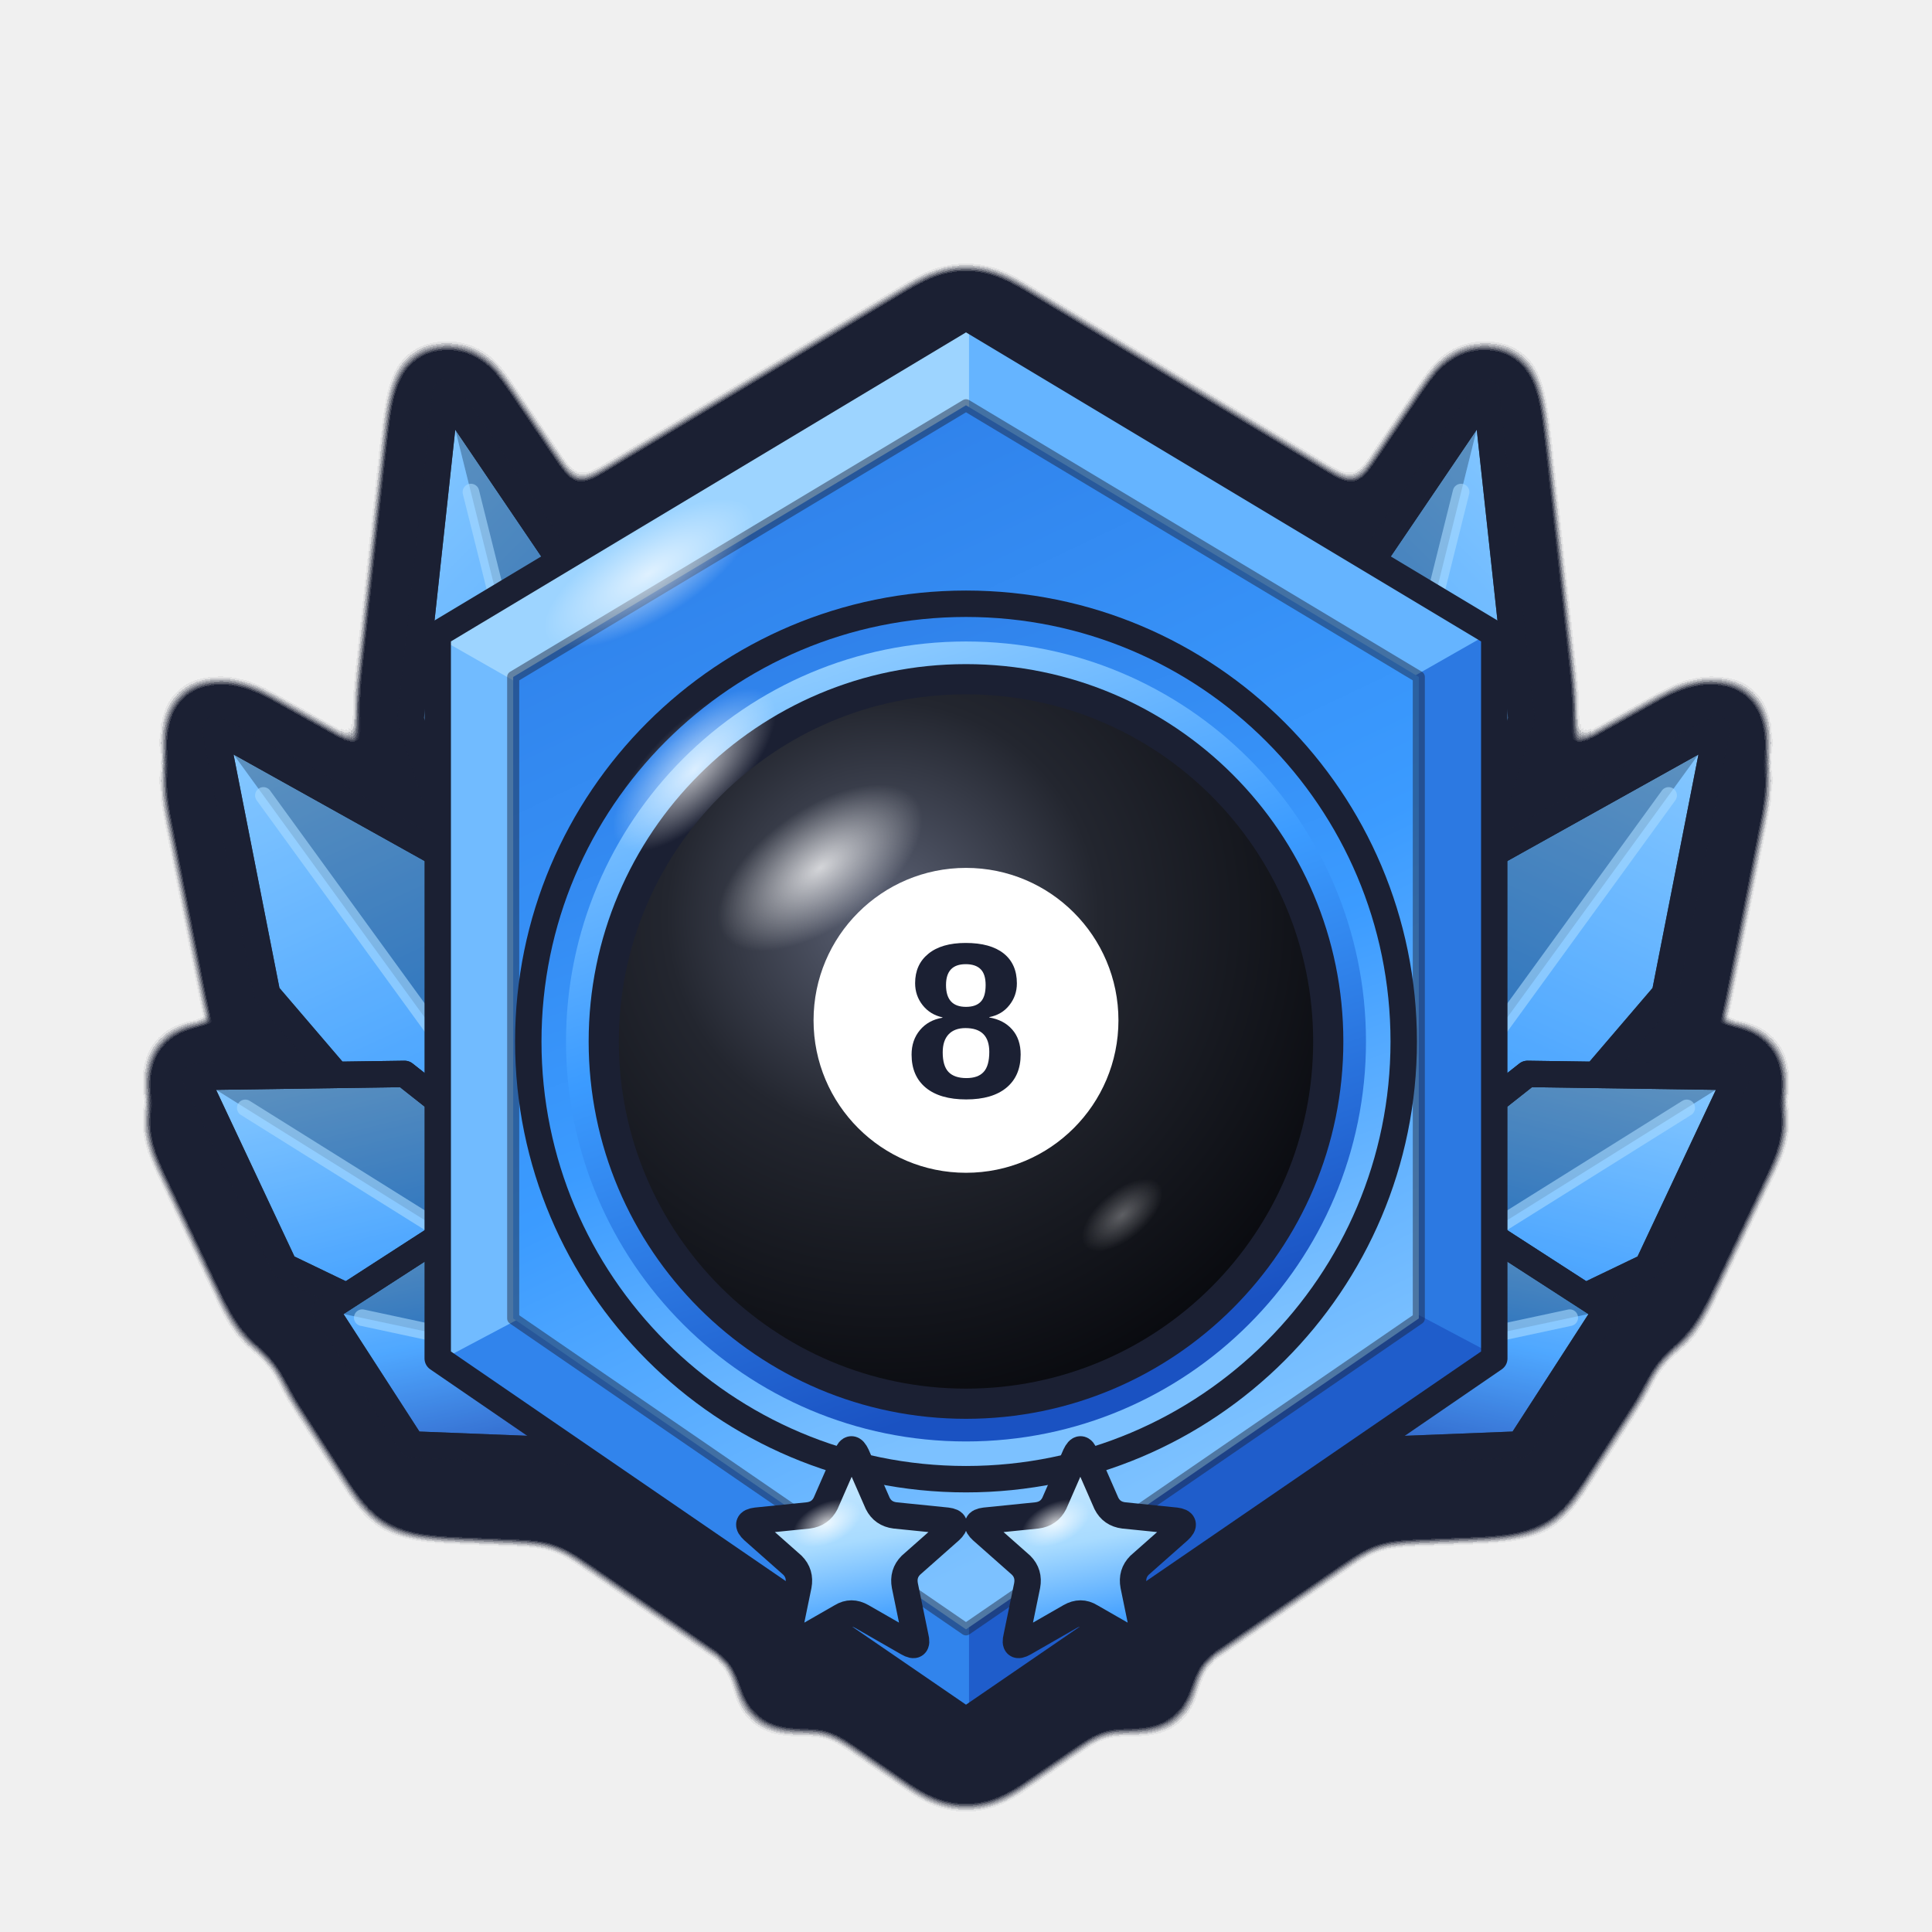
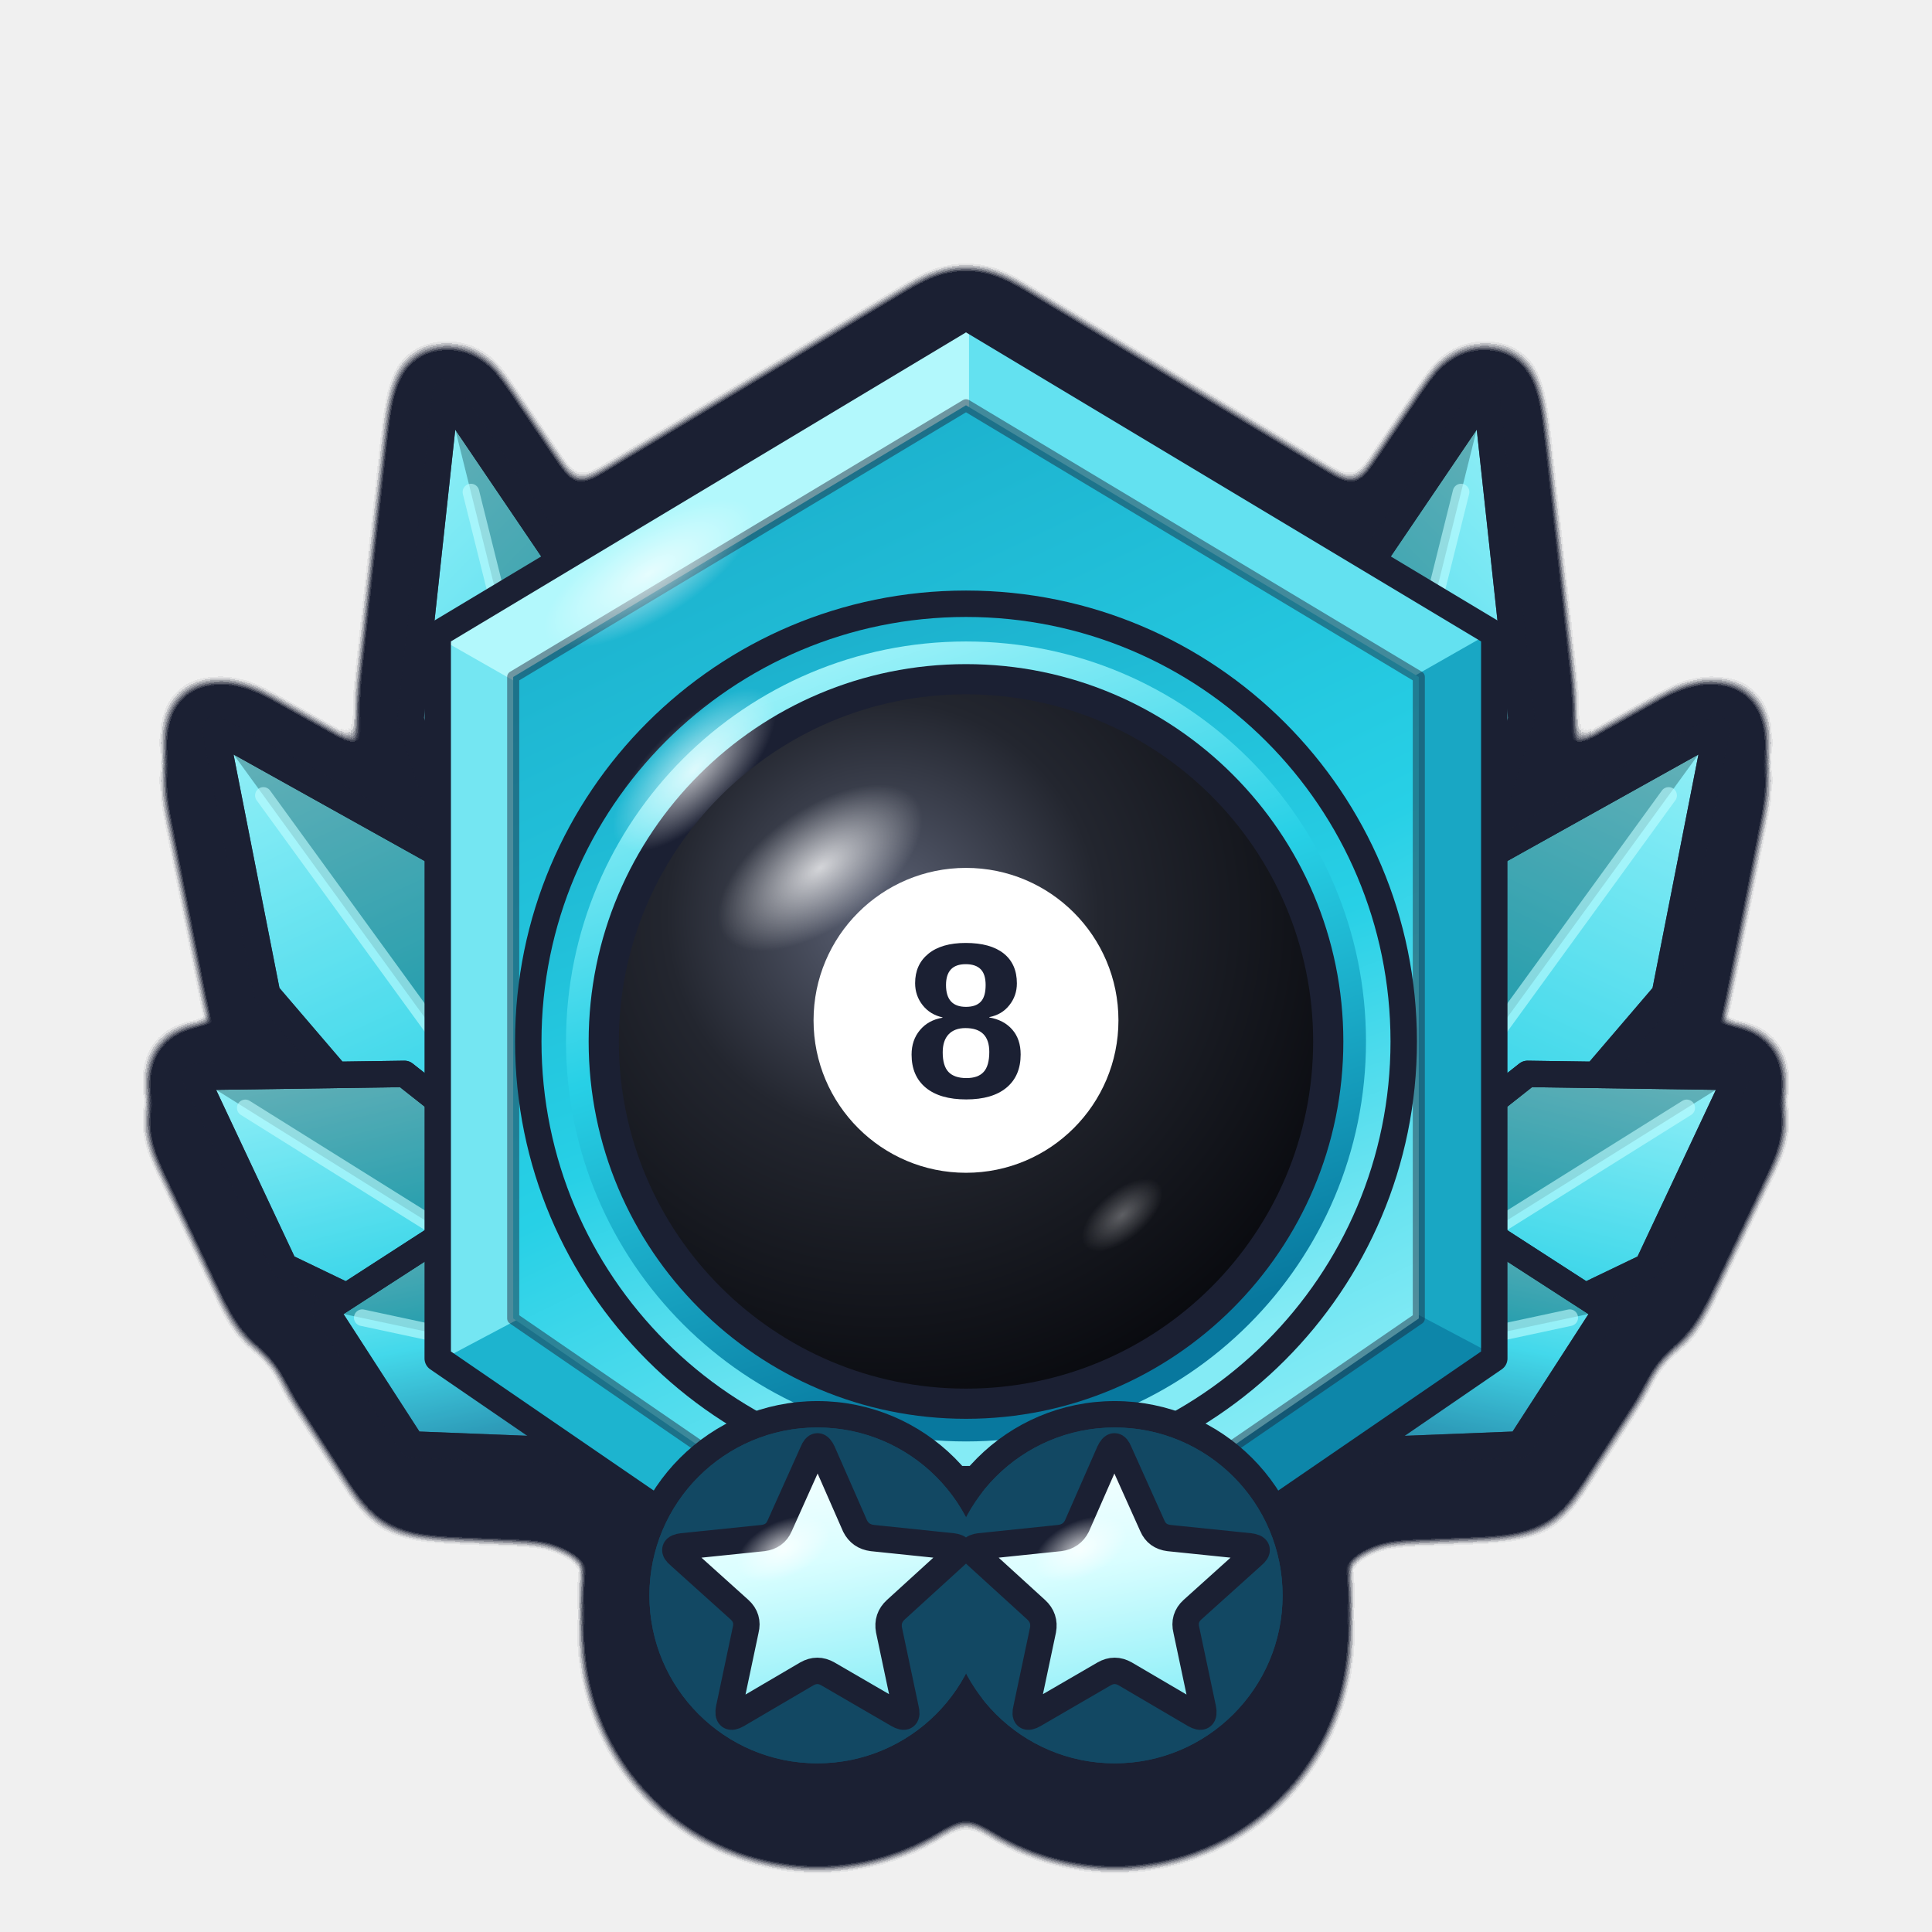
<svg xmlns="http://www.w3.org/2000/svg" width="512" height="512" viewBox="0 0 256 256">
  <defs>
    <linearGradient id="blue" x1="0" y1="0" x2="0.35" y2="1">
      <stop offset="0" stop-color="#9ED3FF" />
      <stop offset="0.45" stop-color="#3B9BFF" />
      <stop offset="1" stop-color="#1F6BD0" />
    </linearGradient>
    <linearGradient id="green" x1="0" y1="0" x2="0.35" y2="1">
      <stop offset="0" stop-color="#A8F5BE" />
      <stop offset="0.45" stop-color="#3DD66B" />
      <stop offset="1" stop-color="#1E9E47" />
    </linearGradient>
    <linearGradient id="red" x1="0" y1="0" x2="0.35" y2="1">
      <stop offset="0" stop-color="#FFA3A3" />
      <stop offset="0.45" stop-color="#FF4D4D" />
      <stop offset="1" stop-color="#C9283A" />
    </linearGradient>
    <linearGradient id="gold" x1="0" y1="0" x2="0.35" y2="1">
      <stop offset="0" stop-color="#FFF1A0" />
      <stop offset="0.45" stop-color="#FFC928" />
      <stop offset="1" stop-color="#DB8E00" />
    </linearGradient>
    <linearGradient id="wood" x1="0" y1="0" x2="0.35" y2="1">
      <stop offset="0" stop-color="#FFD9A0" />
      <stop offset="0.45" stop-color="#E7A35C" />
      <stop offset="1" stop-color="#A8622A" />
    </linearGradient>
    <linearGradient id="darkwood" x1="0" y1="0" x2="0.35" y2="1">
      <stop offset="0" stop-color="#C07A45" />
      <stop offset="0.45" stop-color="#8A4B22" />
      <stop offset="1" stop-color="#5E3014" />
    </linearGradient>
    <linearGradient id="white" x1="0" y1="0" x2="0.35" y2="1">
      <stop offset="0" stop-color="#FFFFFF" />
      <stop offset="0.45" stop-color="#F4F8FF" />
      <stop offset="1" stop-color="#C9D6EA" />
    </linearGradient>
    <linearGradient id="grey" x1="0" y1="0" x2="0.35" y2="1">
      <stop offset="0" stop-color="#E4E9F2" />
      <stop offset="0.45" stop-color="#AEB8C8" />
      <stop offset="1" stop-color="#7B869A" />
    </linearGradient>
    <linearGradient id="steel" x1="0" y1="0" x2="0.35" y2="1">
      <stop offset="0" stop-color="#D8E6F7" />
      <stop offset="0.45" stop-color="#9FB2CC" />
      <stop offset="1" stop-color="#6A7D98" />
    </linearGradient>
    <linearGradient id="cloth" x1="0" y1="0" x2="0.35" y2="1">
      <stop offset="0" stop-color="#6FE08E" />
      <stop offset="0.45" stop-color="#2FA24F" />
      <stop offset="1" stop-color="#1C7A37" />
    </linearGradient>
    <linearGradient id="sad" x1="0" y1="0" x2="0.35" y2="1">
      <stop offset="0" stop-color="#C4D4EE" />
      <stop offset="0.45" stop-color="#8EA3C7" />
      <stop offset="1" stop-color="#5E7299" />
    </linearGradient>
    <linearGradient id="purple" x1="0" y1="0" x2="0.35" y2="1">
      <stop offset="0" stop-color="#D7B8FF" />
      <stop offset="0.45" stop-color="#A259FF" />
      <stop offset="1" stop-color="#6E2FD0" />
    </linearGradient>
    <radialGradient id="shine" cx="0.5" cy="0.5" r="0.5">
      <stop offset="0" stop-color="#FFFFFF" stop-opacity="0.9" />
      <stop offset="1" stop-color="#FFFFFF" stop-opacity="0" />
    </radialGradient>
    <filter id="ink" x="-30%" y="-30%" width="160%" height="160%" color-interpolation-filters="sRGB">
      <feGaussianBlur in="SourceAlpha" stdDeviation="6.92" result="blur" />
      <feComponentTransfer in="blur" result="grown">
        <feFuncA type="linear" slope="7" intercept="-0.35" />
      </feComponentTransfer>
      <feOffset in="grown" dy="6" result="lip" />
      <feMerge result="both">
        <feMergeNode in="lip" />
        <feMergeNode in="grown" />
      </feMerge>
      <feFlood flood-color="#1B2033" />
      <feComposite in2="both" operator="in" result="outline" />
      <feMerge>
        <feMergeNode in="outline" />
        <feMergeNode in="SourceGraphic" />
      </feMerge>
    </filter>
  </defs>
  <defs>
    <filter id="badgeInk" x="-20%" y="-20%" width="140%" height="140%" color-interpolation-filters="sRGB">
      <feGaussianBlur in="SourceAlpha" stdDeviation="3.2" result="blur" />
      <feComponentTransfer in="blur" result="grown">
        <feFuncA type="linear" slope="40" intercept="-0.716" />
      </feComponentTransfer>
      <feOffset in="grown" dy="5" result="lip" />
      <feMerge result="both">
        <feMergeNode in="lip" />
        <feMergeNode in="grown" />
      </feMerge>
      <feFlood flood-color="#1B2033" />
      <feComposite in2="both" operator="in" result="outline" />
      <feMerge>
        <feMergeNode in="outline" />
        <feMergeNode in="SourceGraphic" />
      </feMerge>
    </filter>
  </defs>
  <defs>
    <linearGradient id="m" x1="0" y1="0" x2="0.35" y2="1">
-       <stop offset="0" stop-color="#A8DBFF" />
-       <stop offset="0.5" stop-color="#3B9BFF" />
-       <stop offset="1" stop-color="#1A52C2" />
+       <stop offset="0" stop-color="#C2FDFF" />
+       <stop offset="0.5" stop-color="#27D0E6" />
+       <stop offset="1" stop-color="#08789E" />
    </linearGradient>
    <linearGradient id="r" x1="0" y1="0" x2="0.35" y2="1">
-       <stop offset="0" stop-color="#2C7AE4" />
-       <stop offset="0.6" stop-color="#3B9BFF" />
-       <stop offset="1" stop-color="#7CC1FF" />
+       <stop offset="0" stop-color="#19A8C6" />
+       <stop offset="0.6" stop-color="#27D0E6" />
+       <stop offset="1" stop-color="#84EBF5" />
    </linearGradient>
    <linearGradient id="w" x1="0" y1="0" x2="0.35" y2="1">
-       <stop offset="0" stop-color="#82C5FF" />
-       <stop offset="0.55" stop-color="#3B9BFF" />
-       <stop offset="1" stop-color="#1A52C2" />
+       <stop offset="0" stop-color="#8CEDF6" />
+       <stop offset="0.55" stop-color="#27D0E6" />
+       <stop offset="1" stop-color="#08789E" />
    </linearGradient>
    <linearGradient id="p" x1="0" y1="0" x2="0.2" y2="1">
-       <stop offset="0" stop-color="#D8EFFF" />
-       <stop offset="0.55" stop-color="#A8DBFF" />
-       <stop offset="1" stop-color="#3B9BFF" />
+       <stop offset="0" stop-color="#E4FEFF" />
+       <stop offset="0.55" stop-color="#C2FDFF" />
+       <stop offset="1" stop-color="#27D0E6" />
+     </linearGradient>
+     <linearGradient id="s" x1="0" y1="0" x2="0.2" y2="1">
+       <stop offset="0" stop-color="#FFFFFF" />
+       <stop offset="0.5" stop-color="#DAFEFF" />
+       <stop offset="1" stop-color="#94F0F8" />
    </linearGradient>
    <linearGradient id="c" x1="0" y1="0" x2="0.3" y2="1">
-       <stop offset="0" stop-color="#CBE9FF" />
-       <stop offset="0.55" stop-color="#6CB8FF" />
-       <stop offset="1" stop-color="#3B9BFF" />
+       <stop offset="0" stop-color="#DAFEFF" />
+       <stop offset="0.55" stop-color="#6DE4F1" />
+       <stop offset="1" stop-color="#27D0E6" />
    </linearGradient>
    <linearGradient id="g" x1="0" y1="0" x2="0.35" y2="1">
      <stop offset="0" stop-color="#FFF3A6" />
      <stop offset="0.5" stop-color="#FFC928" />
      <stop offset="1" stop-color="#C97F00" />
    </linearGradient>
    <linearGradient id="gr" x1="0" y1="0" x2="0.35" y2="1">
      <stop offset="0" stop-color="#E7A816" />
      <stop offset="0.6" stop-color="#FFC928" />
      <stop offset="1" stop-color="#FFE274" />
+     </linearGradient>
+     <linearGradient id="hat" x1="0" y1="0" x2="0.4" y2="1">
+       <stop offset="0" stop-color="#9C8CFF" />
+       <stop offset="0.5" stop-color="#5A41D6" />
+       <stop offset="1" stop-color="#26177A" />
    </linearGradient>
    <radialGradient id="ball" cx="0.38" cy="0.32" r="0.78">
      <stop offset="0" stop-color="#5C6275" />
      <stop offset="0.4" stop-color="#23262F" />
      <stop offset="1" stop-color="#06070B" />
    </radialGradient>
  </defs>
  <g filter="url(#badgeInk)">
    <path d="M83.3 186.2 L54.4 95.3 L59.1 52.0 L83.5 88.0 L100.7 181.8 Z" fill="url(#w)" stroke="#1B2033" stroke-width="3.5" stroke-linejoin="round" />
    <path d="M92.0 184.0 L100.7 181.8 L83.5 88.0 L59.1 52.0 Z" fill="#000000" opacity="0.25" />
-     <path d="M92.0 184.0 L83.3 186.2 L54.4 95.3 L59.1 52.0 Z" fill="#A8DBFF" opacity="0.18" />
-     <path d="M89.4 173.4 L62.4 65.2" fill="none" stroke="#A8DBFF" stroke-width="2.2" stroke-linecap="round" stroke-linejoin="round" opacity="0.6" />
+     <path d="M92.0 184.0 L83.3 186.2 L54.4 95.3 L59.1 52.0 Z" fill="#C2FDFF" opacity="0.18" />
+     <path d="M89.4 173.4 L62.4 65.2" fill="none" stroke="#C2FDFF" stroke-width="2.2" stroke-linecap="round" stroke-linejoin="round" opacity="0.6" />
    <path d="M83.3 186.2 L54.4 95.3 L59.1 52.0 L83.5 88.0 L100.7 181.8 Z" fill="none" stroke="#1B2033" stroke-width="3.5" stroke-linejoin="round" />
    <path d="M84.7 189.3 L35.4 131.7 L28.5 96.6 L59.7 114.0 L99.3 178.7 Z" fill="url(#w)" stroke="#1B2033" stroke-width="3.5" stroke-linejoin="round" />
    <path d="M92.0 184.0 L99.3 178.7 L59.7 114.0 L28.5 96.6 Z" fill="#000000" opacity="0.25" />
-     <path d="M92.0 184.0 L84.7 189.3 L35.4 131.7 L28.5 96.6 Z" fill="#A8DBFF" opacity="0.18" />
-     <path d="M86.9 177.0 L34.9 105.4" fill="none" stroke="#A8DBFF" stroke-width="2.2" stroke-linecap="round" stroke-linejoin="round" opacity="0.6" />
+     <path d="M92.0 184.0 L84.7 189.3 L35.4 131.7 L28.5 96.6 Z" fill="#C2FDFF" opacity="0.18" />
+     <path d="M86.9 177.0 L34.9 105.4" fill="none" stroke="#C2FDFF" stroke-width="2.2" stroke-linecap="round" stroke-linejoin="round" opacity="0.6" />
    <path d="M84.7 189.3 L35.4 131.7 L28.5 96.6 L59.7 114.0 L99.3 178.7 Z" fill="none" stroke="#1B2033" stroke-width="3.5" stroke-linejoin="round" />
    <path d="M87.2 191.6 L37.7 167.8 L25.9 142.7 L53.6 142.3 L96.8 176.4 Z" fill="url(#w)" stroke="#1B2033" stroke-width="3.5" stroke-linejoin="round" />
    <path d="M92.0 184.0 L96.8 176.4 L53.6 142.3 L25.9 142.7 Z" fill="#000000" opacity="0.25" />
-     <path d="M92.0 184.0 L87.2 191.6 L37.7 167.8 L25.9 142.7 Z" fill="#A8DBFF" opacity="0.18" />
-     <path d="M86.7 180.7 L32.5 146.8" fill="none" stroke="#A8DBFF" stroke-width="2.2" stroke-linecap="round" stroke-linejoin="round" opacity="0.6" />
+     <path d="M92.0 184.0 L87.2 191.6 L37.7 167.8 L25.9 142.7 Z" fill="#C2FDFF" opacity="0.18" />
+     <path d="M86.7 180.7 L32.5 146.8" fill="none" stroke="#C2FDFF" stroke-width="2.2" stroke-linecap="round" stroke-linejoin="round" opacity="0.6" />
    <path d="M87.2 191.6 L37.7 167.8 L25.9 142.7 L53.6 142.3 L96.8 176.4 Z" fill="none" stroke="#1B2033" stroke-width="3.5" stroke-linejoin="round" />
    <path d="M90.1 192.8 L54.6 191.4 L43.1 173.6 L60.9 162.1 L93.9 175.2 Z" fill="url(#w)" stroke="#1B2033" stroke-width="3.5" stroke-linejoin="round" />
    <path d="M92.0 184.0 L93.9 175.2 L60.9 162.1 L43.1 173.6 Z" fill="#000000" opacity="0.25" />
-     <path d="M92.0 184.0 L90.1 192.8 L54.6 191.4 L43.1 173.6 Z" fill="#A8DBFF" opacity="0.18" />
-     <path d="M88.1 183.2 L48.0 174.6" fill="none" stroke="#A8DBFF" stroke-width="2.2" stroke-linecap="round" stroke-linejoin="round" opacity="0.6" />
+     <path d="M92.0 184.0 L90.1 192.8 L54.6 191.4 L43.1 173.6 Z" fill="#C2FDFF" opacity="0.18" />
+     <path d="M88.1 183.2 L48.0 174.6" fill="none" stroke="#C2FDFF" stroke-width="2.2" stroke-linecap="round" stroke-linejoin="round" opacity="0.6" />
    <path d="M90.1 192.8 L54.6 191.4 L43.1 173.6 L60.9 162.1 L93.9 175.2 Z" fill="none" stroke="#1B2033" stroke-width="3.5" stroke-linejoin="round" />
    <g transform="matrix(-1 0 0 1 256 0)">
      <path d="M83.3 186.2 L54.4 95.3 L59.1 52.0 L83.5 88.0 L100.7 181.8 Z" fill="url(#w)" stroke="#1B2033" stroke-width="3.5" stroke-linejoin="round" />
      <path d="M92.0 184.0 L100.7 181.8 L83.5 88.0 L59.1 52.0 Z" fill="#000000" opacity="0.25" />
-       <path d="M92.0 184.0 L83.3 186.2 L54.4 95.3 L59.1 52.0 Z" fill="#A8DBFF" opacity="0.18" />
-       <path d="M89.4 173.4 L62.4 65.2" fill="none" stroke="#A8DBFF" stroke-width="2.2" stroke-linecap="round" stroke-linejoin="round" opacity="0.6" />
+       <path d="M92.0 184.0 L83.3 186.2 L54.4 95.3 L59.1 52.0 Z" fill="#C2FDFF" opacity="0.18" />
+       <path d="M89.4 173.4 L62.4 65.2" fill="none" stroke="#C2FDFF" stroke-width="2.2" stroke-linecap="round" stroke-linejoin="round" opacity="0.6" />
      <path d="M83.3 186.2 L54.4 95.3 L59.1 52.0 L83.5 88.0 L100.7 181.8 Z" fill="none" stroke="#1B2033" stroke-width="3.5" stroke-linejoin="round" />
      <path d="M84.7 189.3 L35.4 131.7 L28.5 96.6 L59.7 114.0 L99.3 178.7 Z" fill="url(#w)" stroke="#1B2033" stroke-width="3.5" stroke-linejoin="round" />
      <path d="M92.0 184.0 L99.3 178.7 L59.7 114.0 L28.5 96.6 Z" fill="#000000" opacity="0.25" />
-       <path d="M92.0 184.0 L84.7 189.3 L35.4 131.7 L28.5 96.6 Z" fill="#A8DBFF" opacity="0.18" />
-       <path d="M86.9 177.0 L34.9 105.4" fill="none" stroke="#A8DBFF" stroke-width="2.2" stroke-linecap="round" stroke-linejoin="round" opacity="0.6" />
+       <path d="M92.0 184.0 L84.7 189.3 L35.4 131.7 L28.5 96.6 Z" fill="#C2FDFF" opacity="0.18" />
+       <path d="M86.9 177.0 L34.9 105.4" fill="none" stroke="#C2FDFF" stroke-width="2.2" stroke-linecap="round" stroke-linejoin="round" opacity="0.6" />
      <path d="M84.7 189.3 L35.4 131.7 L28.5 96.6 L59.7 114.0 L99.3 178.7 Z" fill="none" stroke="#1B2033" stroke-width="3.5" stroke-linejoin="round" />
      <path d="M87.2 191.6 L37.7 167.8 L25.9 142.7 L53.6 142.3 L96.8 176.4 Z" fill="url(#w)" stroke="#1B2033" stroke-width="3.5" stroke-linejoin="round" />
      <path d="M92.0 184.0 L96.8 176.4 L53.6 142.3 L25.9 142.7 Z" fill="#000000" opacity="0.25" />
-       <path d="M92.0 184.0 L87.2 191.6 L37.7 167.8 L25.9 142.7 Z" fill="#A8DBFF" opacity="0.18" />
-       <path d="M86.7 180.7 L32.5 146.8" fill="none" stroke="#A8DBFF" stroke-width="2.2" stroke-linecap="round" stroke-linejoin="round" opacity="0.6" />
+       <path d="M92.0 184.0 L87.2 191.6 L37.7 167.8 L25.9 142.7 Z" fill="#C2FDFF" opacity="0.18" />
+       <path d="M86.7 180.7 L32.5 146.8" fill="none" stroke="#C2FDFF" stroke-width="2.2" stroke-linecap="round" stroke-linejoin="round" opacity="0.6" />
      <path d="M87.2 191.6 L37.7 167.8 L25.9 142.7 L53.6 142.3 L96.8 176.4 Z" fill="none" stroke="#1B2033" stroke-width="3.5" stroke-linejoin="round" />
      <path d="M90.1 192.8 L54.6 191.4 L43.1 173.6 L60.9 162.1 L93.9 175.2 Z" fill="url(#w)" stroke="#1B2033" stroke-width="3.5" stroke-linejoin="round" />
      <path d="M92.0 184.0 L93.9 175.2 L60.9 162.1 L43.1 173.6 Z" fill="#000000" opacity="0.25" />
-       <path d="M92.0 184.0 L90.1 192.8 L54.6 191.4 L43.1 173.6 Z" fill="#A8DBFF" opacity="0.18" />
-       <path d="M88.1 183.2 L48.0 174.6" fill="none" stroke="#A8DBFF" stroke-width="2.2" stroke-linecap="round" stroke-linejoin="round" opacity="0.6" />
+       <path d="M92.0 184.0 L90.1 192.8 L54.6 191.4 L43.1 173.6 Z" fill="#C2FDFF" opacity="0.18" />
+       <path d="M88.1 183.2 L48.0 174.6" fill="none" stroke="#C2FDFF" stroke-width="2.2" stroke-linecap="round" stroke-linejoin="round" opacity="0.6" />
      <path d="M90.1 192.8 L54.6 191.4 L43.1 173.6 L60.9 162.1 L93.9 175.2 Z" fill="none" stroke="#1B2033" stroke-width="3.5" stroke-linejoin="round" />
    </g>
-     <path d="M128.0 42.0 L198.0 84.0 L188.0 89.7 L128.0 53.7 Z" fill="#65B4FF" stroke="#65B4FF" stroke-width="0.8" />
-     <path d="M198.0 84.0 L198.0 180.0 L188.0 174.7 L188.0 89.7 Z" fill="#2C79E2" stroke="#2C79E2" stroke-width="0.8" />
-     <path d="M198.0 180.0 L128.0 228.0 L128.0 215.9 L188.0 174.7 Z" fill="#1F5DCB" stroke="#1F5DCB" stroke-width="0.8" />
-     <path d="M128.0 228.0 L58.0 180.0 L68.0 174.7 L128.0 215.9 Z" fill="#3184EC" stroke="#3184EC" stroke-width="0.8" />
-     <path d="M58.0 180.0 L58.0 84.0 L68.0 89.7 L68.0 174.7 Z" fill="#71BBFF" stroke="#71BBFF" stroke-width="0.8" />
-     <path d="M58.0 84.0 L128.0 42.0 L128.0 53.7 L68.0 89.7 Z" fill="#9DD4FF" stroke="#9DD4FF" stroke-width="0.8" />
+     <path d="M128.0 42.0 L198.0 84.0 L188.0 89.7 L128.0 53.7 Z" fill="#63E1F0" stroke="#63E1F0" stroke-width="0.8" />
+     <path d="M198.0 84.0 L198.0 180.0 L188.0 174.7 L188.0 89.7 Z" fill="#19A7C4" stroke="#19A7C4" stroke-width="0.8" />
+     <path d="M198.0 180.0 L128.0 228.0 L128.0 215.9 L188.0 174.7 Z" fill="#0D86A9" stroke="#0D86A9" stroke-width="0.8" />
+     <path d="M128.0 228.0 L58.0 180.0 L68.0 174.7 L128.0 215.9 Z" fill="#1DB4CF" stroke="#1DB4CF" stroke-width="0.8" />
+     <path d="M58.0 180.0 L58.0 84.0 L68.0 89.7 L68.0 174.7 Z" fill="#74E6F2" stroke="#74E6F2" stroke-width="0.8" />
+     <path d="M58.0 84.0 L128.0 42.0 L128.0 53.7 L68.0 89.7 Z" fill="#B2F8FC" stroke="#B2F8FC" stroke-width="0.8" />
    <path d="M128.0 53.7 L188.0 89.7 L188.0 174.7 L128.0 215.9 L68.0 174.7 L68.0 89.7 Z" fill="url(#r)" />
    <path d="M128.0 53.7 L188.0 89.7 L188.0 174.7 L128.0 215.9 L68.0 174.7 L68.0 89.7 Z" fill="none" stroke="#1B2033" stroke-width="1.6" stroke-opacity="0.45" stroke-linejoin="round" />
    <path d="M128.0 42.0 L198.0 84.0 L198.0 180.0 L128.0 228.0 L58.0 180.0 L58.0 84.0 Z" fill="none" stroke="#1B2033" stroke-width="3.5" stroke-linejoin="round" />
    <ellipse cx="86" cy="76" rx="16" ry="6" fill="url(#shine)" opacity="0.75" transform="rotate(-32 86 76)" />
    <circle cx="128" cy="138" r="58" fill="url(#r)" stroke="#1B2033" stroke-width="3.5" />
    <circle cx="128" cy="138" r="53" fill="url(#m)" />
    <circle cx="128" cy="138" r="50" fill="#1B2033" />
    <ellipse cx="92" cy="102" rx="14" ry="6" fill="url(#shine)" opacity="0.8" transform="rotate(-45 92 102)" />
    <circle cx="128" cy="138" r="46" fill="url(#ball)" />
    <circle cx="128.0" cy="135.2" r="20.2" fill="#FFFFFF" />
    <text x="128.0" y="145.4" font-family="Arial Black, Arial, sans-serif" font-weight="900" font-size="29.3" text-anchor="middle" fill="#1B2033">8</text>
    <ellipse cx="108.68" cy="115.0" rx="15.64" ry="7.82" fill="url(#shine)" opacity="0.85" transform="rotate(-35 108.68 115.0)" />
    <ellipse cx="148.7" cy="161.0" rx="6.44" ry="3.22" fill="url(#shine)" opacity="0.35" transform="rotate(-40 148.7 161.0)" />
-     <path d="M142.5 192.8 Q143.2 191.3 143.8 192.8 L146.6 199.2 Q147.3 200.6 148.9 200.8 L155.8 201.5 Q157.4 201.7 156.2 202.8 L151.0 207.4 Q149.9 208.5 150.2 210.1 L151.6 216.9 Q152.0 218.5 150.6 217.7 L144.5 214.2 Q143.2 213.4 141.8 214.2 L135.7 217.7 Q134.3 218.5 134.7 216.9 L136.1 210.1 Q136.4 208.5 135.3 207.4 L130.1 202.8 Q128.9 201.7 130.5 201.5 L137.4 200.8 Q139.0 200.6 139.7 199.2 Z" fill="url(#p)" stroke="#1B2033" stroke-width="3.5" stroke-linejoin="round" />
-     <ellipse cx="139.851" cy="201.841" rx="4.8" ry="2.7" fill="url(#shine)" opacity="0.85" transform="rotate(-25 139.8508 201.8407)" />
-     <path d="M112.2 192.8 Q112.8 191.3 113.5 192.8 L116.3 199.2 Q117.0 200.6 118.6 200.8 L125.5 201.5 Q127.1 201.7 125.9 202.8 L120.7 207.4 Q119.6 208.5 119.9 210.1 L121.3 216.9 Q121.7 218.5 120.3 217.7 L114.2 214.2 Q112.8 213.4 111.5 214.2 L105.4 217.7 Q104.0 218.5 104.4 216.9 L105.8 210.1 Q106.1 208.5 105.0 207.4 L99.8 202.8 Q98.6 201.7 100.2 201.5 L107.1 200.8 Q108.7 200.6 109.4 199.2 Z" fill="url(#p)" stroke="#1B2033" stroke-width="3.5" stroke-linejoin="round" />
-     <ellipse cx="109.549" cy="201.841" rx="4.8" ry="2.7" fill="url(#shine)" opacity="0.85" transform="rotate(-25 109.5492 201.8407)" />
+     <circle cx="147.7" cy="211.4" r="24.0" fill="#124863" stroke="#1B2033" stroke-width="3.5" />
+     <circle cx="108.3" cy="211.4" r="24.0" fill="#124863" stroke="#1B2033" stroke-width="3.5" />
+     <circle cx="147.7" cy="211.4" r="22.25" fill="#124863" />
+     <circle cx="108.3" cy="211.4" r="22.25" fill="#124863" />
+     <path d="M147.0 192.4 Q147.7 190.9 148.3 192.4 L152.7 202.2 Q153.3 203.6 154.9 203.8 L165.6 204.9 Q167.2 205.1 166.0 206.1 L158.0 213.3 Q156.8 214.4 157.2 216.0 L159.4 226.4 Q159.7 228.0 158.3 227.2 L149.1 221.8 Q147.7 221.0 146.3 221.8 L137.0 227.2 Q135.6 228.0 136.0 226.4 L138.2 216.0 Q138.5 214.4 137.3 213.3 L129.4 206.1 Q128.2 205.1 129.8 204.9 L140.4 203.8 Q142.0 203.6 142.7 202.2 Z" fill="url(#s)" stroke="#1B2033" stroke-width="3.5" stroke-linejoin="round" />
+     <ellipse cx="143.16" cy="205.26" rx="6.56" ry="3.69" fill="url(#shine)" opacity="0.85" transform="rotate(-25 143.1602 205.2604)" />
+     <path d="M107.7 192.4 Q108.3 190.9 109.0 192.4 L113.3 202.2 Q114.0 203.6 115.6 203.8 L126.2 204.9 Q127.8 205.1 126.6 206.1 L118.7 213.3 Q117.5 214.4 117.8 216.0 L120.0 226.4 Q120.4 228.0 119.0 227.2 L109.7 221.8 Q108.3 221.0 106.9 221.8 L97.7 227.2 Q96.3 228.0 96.6 226.4 L98.8 216.0 Q99.2 214.4 98.0 213.3 L90.0 206.1 Q88.8 205.1 90.4 204.9 L101.1 203.8 Q102.7 203.6 103.3 202.2 Z" fill="url(#s)" stroke="#1B2033" stroke-width="3.5" stroke-linejoin="round" />
+     <ellipse cx="103.82" cy="205.26" rx="6.56" ry="3.69" fill="url(#shine)" opacity="0.85" transform="rotate(-25 103.8198 205.2604)" />
  </g>
</svg>
